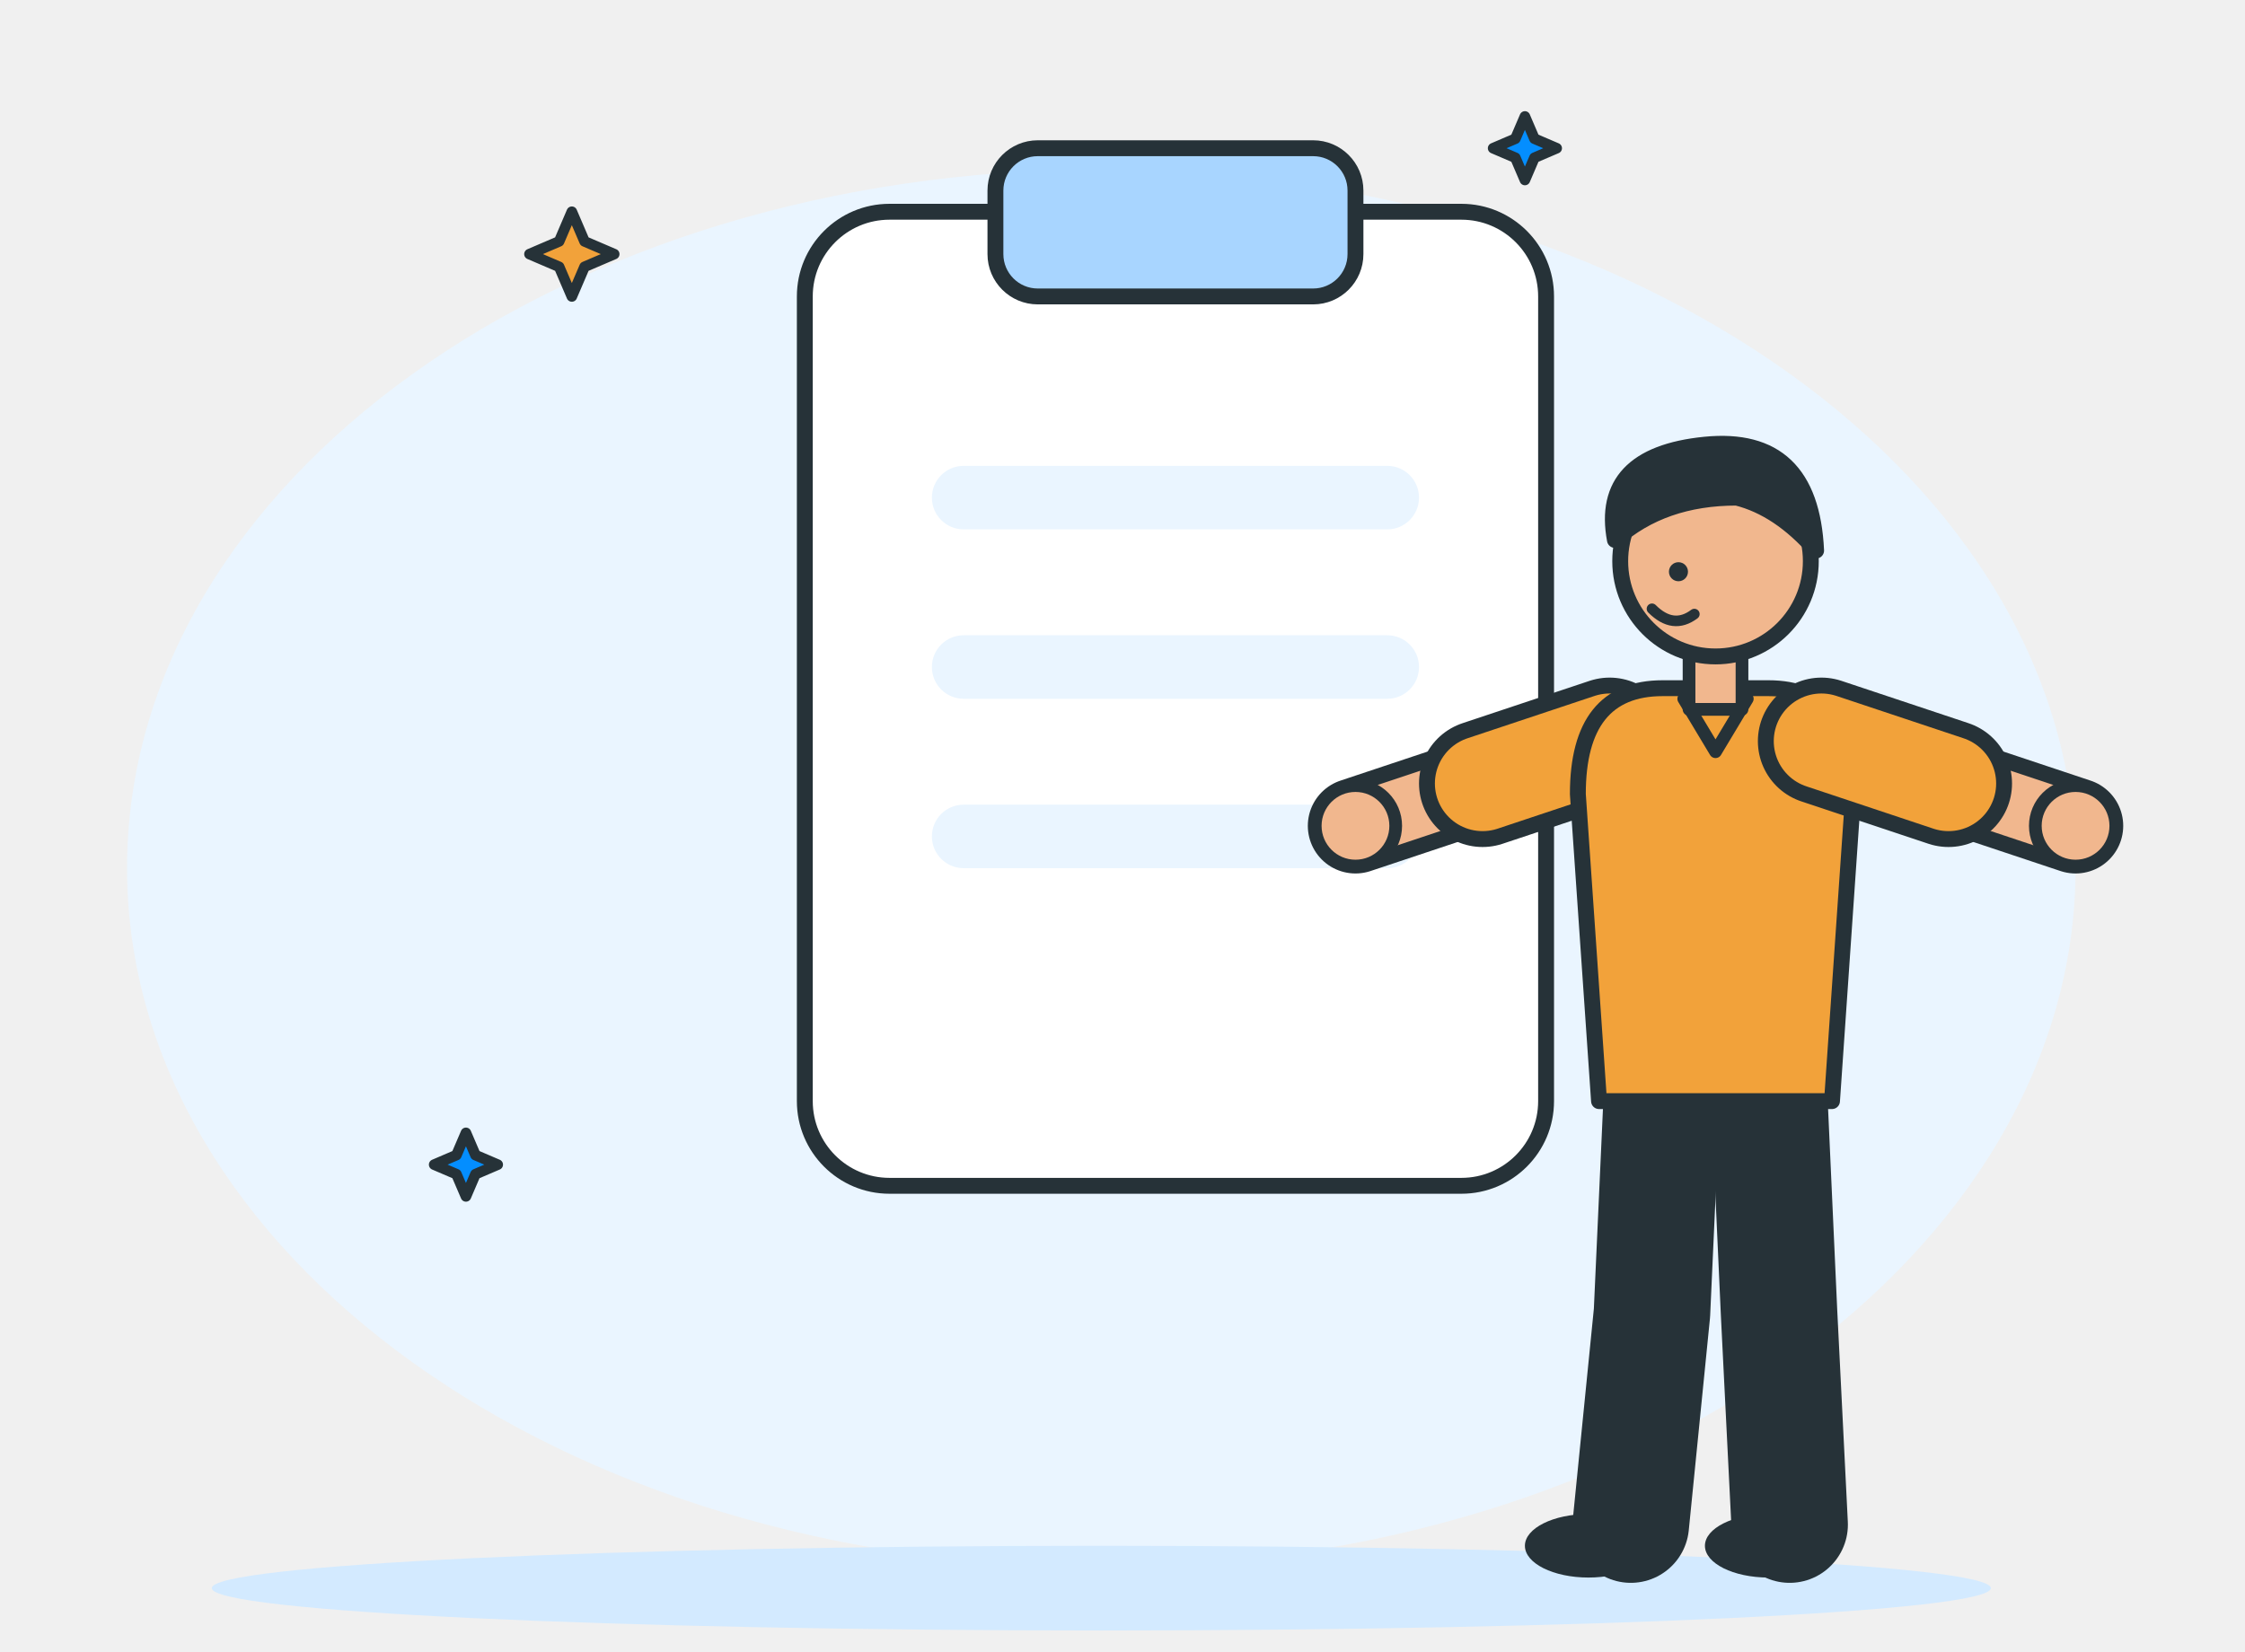
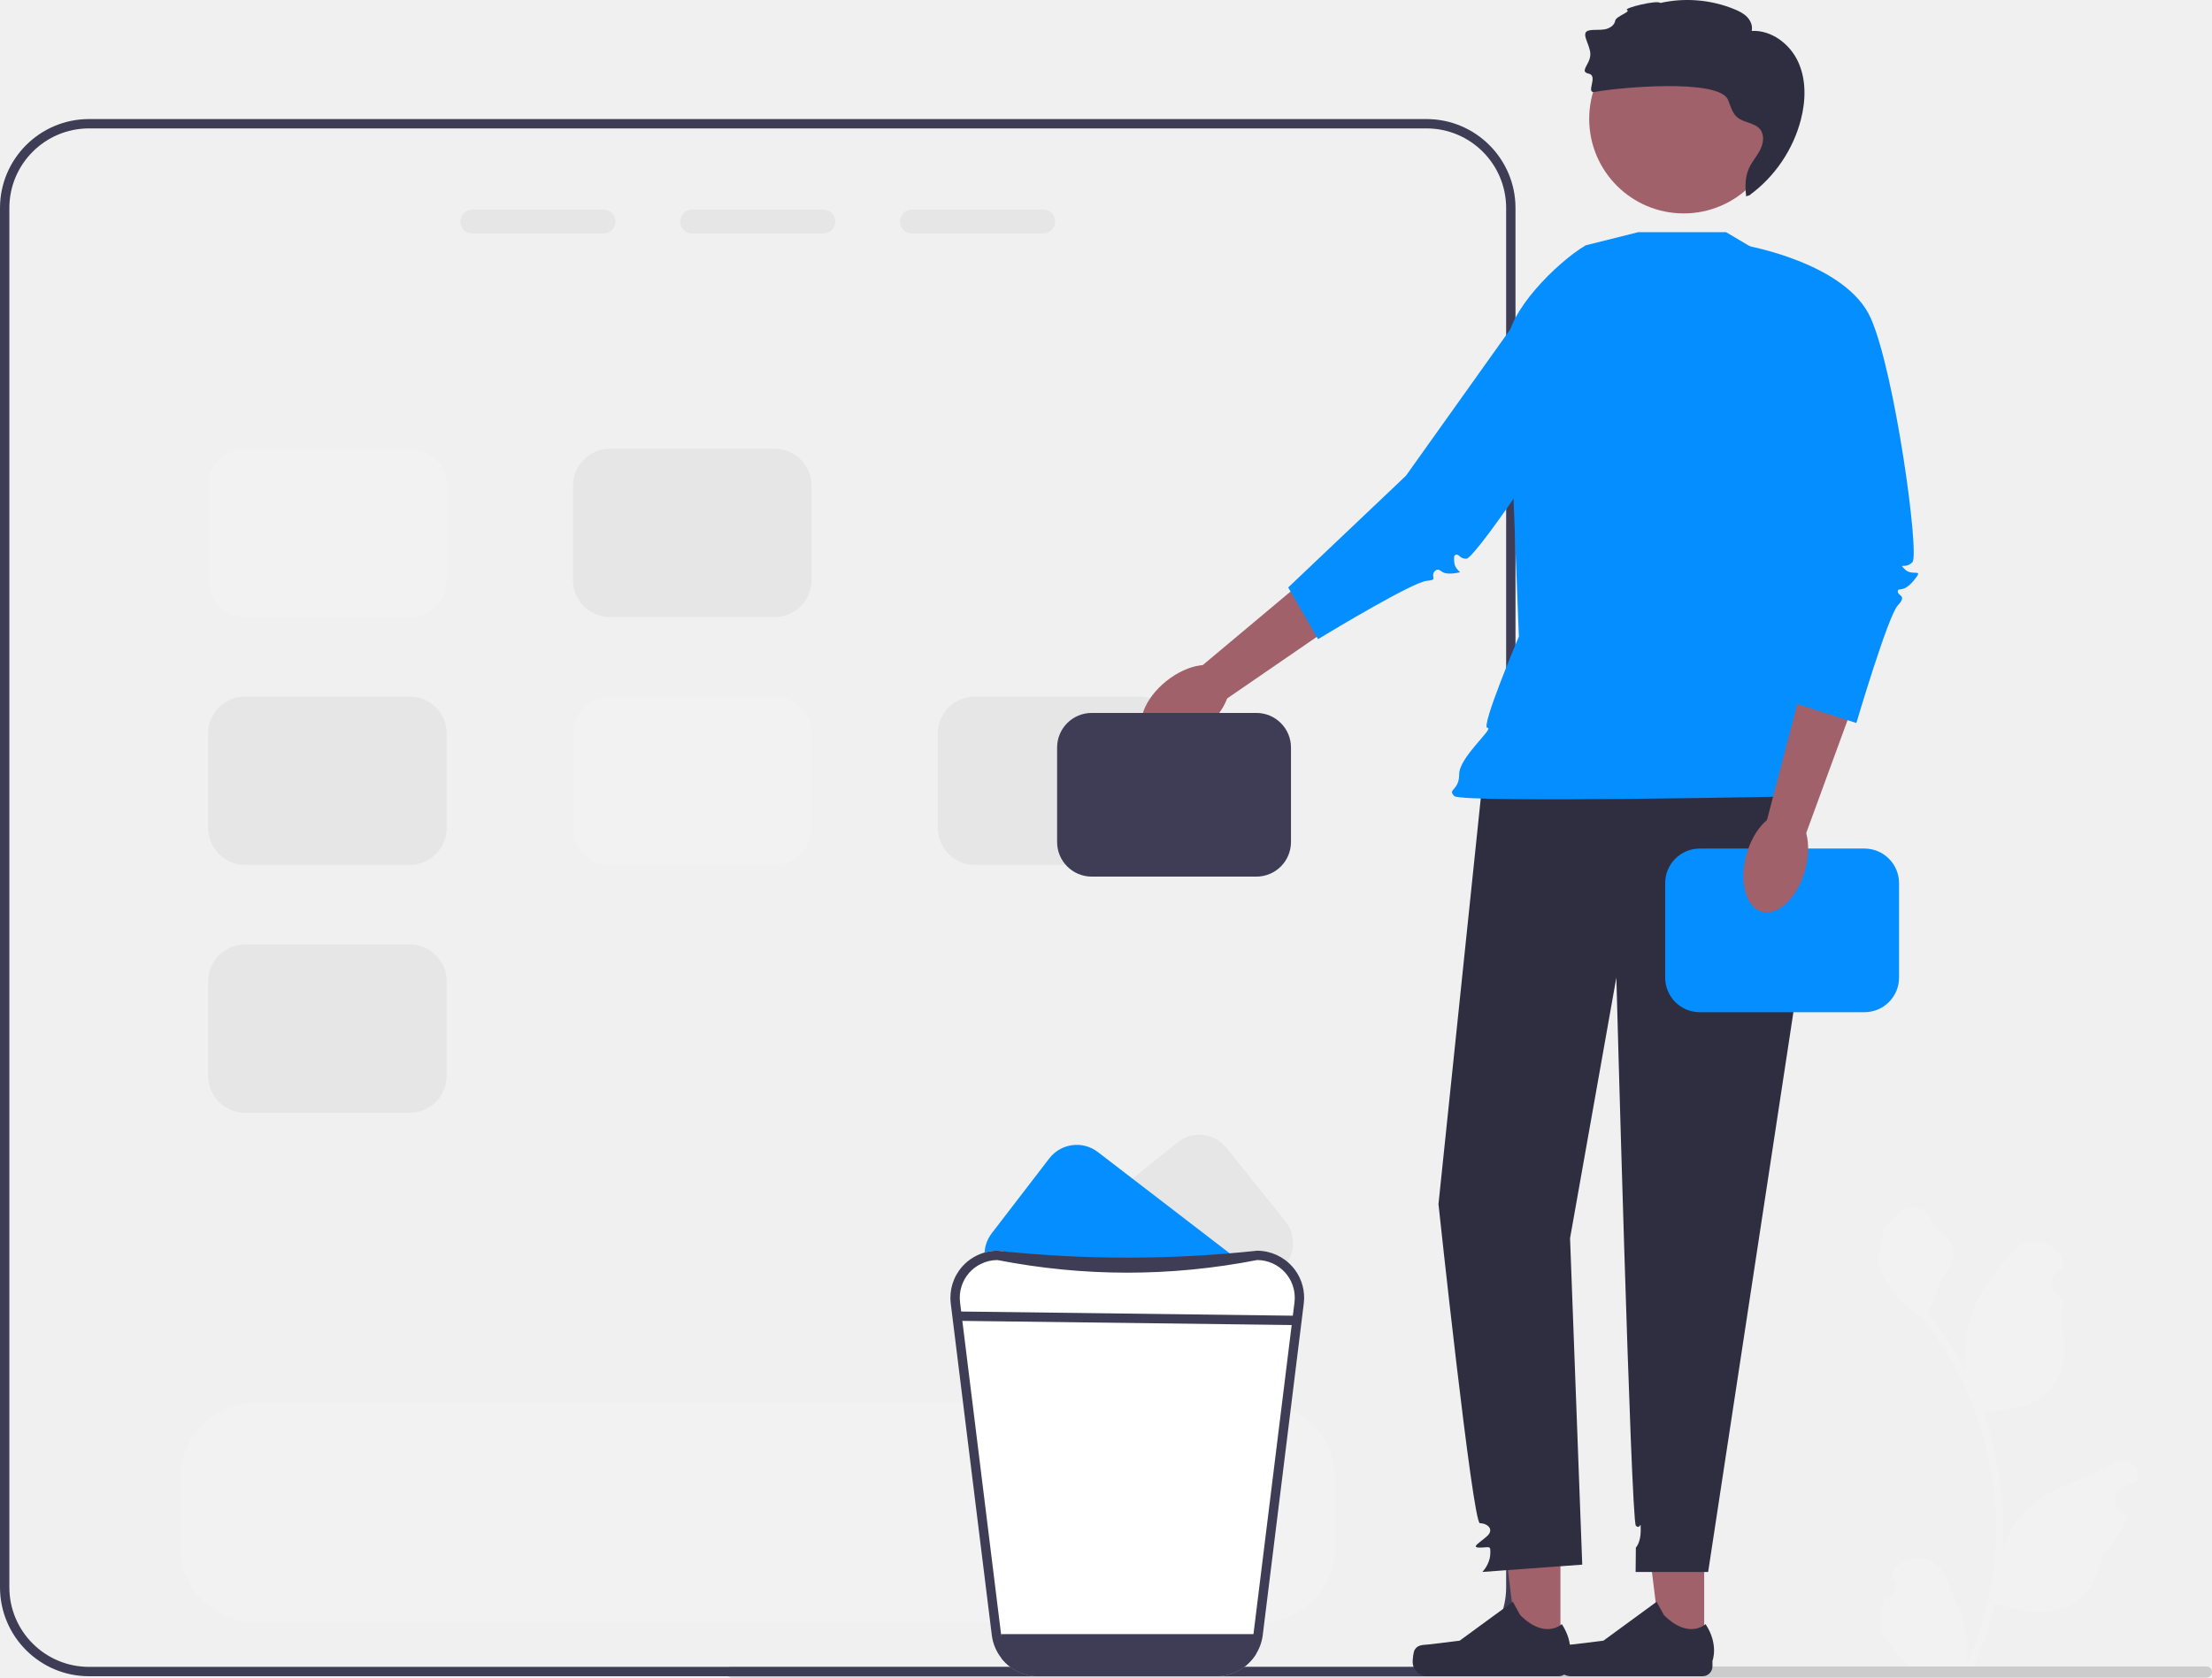
- <svg xmlns="http://www.w3.org/2000/svg" viewBox="16 10 212 156" fill="none">
-   <ellipse cx="120" cy="92" rx="92" ry="66" fill="#EAF5FF" />
-   <ellipse cx="120.0" cy="160" rx="84.0" ry="4" fill="#D3EAFF" />
-   <rect fill="#FFFFFF" stroke="#263238" stroke-width="1.5" stroke-linejoin="round" stroke-linecap="round" x="92" y="30" width="70" height="92" rx="8" />
-   <rect fill="#A8D5FF" stroke="#263238" stroke-width="1.5" stroke-linejoin="round" stroke-linecap="round" x="110" y="24" width="34" height="14" rx="4" />
-   <rect fill="#EAF5FF" stroke="none" stroke-linejoin="round" stroke-linecap="round" x="104" y="54" width="46" height="6" rx="3" />
-   <rect fill="#EAF5FF" stroke="none" stroke-linejoin="round" stroke-linecap="round" x="104" y="70" width="46" height="6" rx="3" />
-   <rect fill="#EAF5FF" stroke="none" stroke-linejoin="round" stroke-linecap="round" x="104" y="86" width="46" height="6" rx="3" />
-   <path d="M183,112 L184,134 L185,154" fill="none" stroke="#263238" stroke-width="11" stroke-linecap="round" stroke-linejoin="round" />
-   <path d="M183,112 L184,134 L185,154" fill="none" stroke="#263238" stroke-width="8" stroke-linecap="round" stroke-linejoin="round" />
-   <path d="M173,112 L172,134 L170,154" fill="none" stroke="#263238" stroke-width="11" stroke-linecap="round" stroke-linejoin="round" />
-   <path d="M173,112 L172,134 L170,154" fill="none" stroke="#263238" stroke-width="8" stroke-linecap="round" stroke-linejoin="round" />
-   <ellipse cx="183" cy="156" rx="6" ry="3" fill="#263238" />
-   <ellipse cx="166" cy="156" rx="6" ry="3" fill="#263238" />
-   <path d="M156,84 L144,88" fill="none" stroke="#263238" stroke-width="9" stroke-linecap="round" stroke-linejoin="round" />
-   <path d="M156,84 L144,88" fill="none" stroke="#F1B78E" stroke-width="6" stroke-linecap="round" stroke-linejoin="round" />
-   <path d="M168,80 L156,84" fill="none" stroke="#263238" stroke-width="12" stroke-linecap="round" stroke-linejoin="round" />
-   <path d="M168,80 L156,84" fill="none" stroke="#F2A23A" stroke-width="9" stroke-linecap="round" stroke-linejoin="round" />
-   <circle fill="#F1B78E" stroke="#263238" stroke-width="1.2" stroke-linejoin="round" stroke-linecap="round" cx="144" cy="88" r="3.8" />
-   <path fill="#F2A23A" stroke="#263238" stroke-width="1.5" stroke-linejoin="round" stroke-linecap="round" d="M191,85 Q191,75 183,75 L173,75 Q165,75 165,85 L167,114 L189,114 Z" />
-   <path fill="none" stroke="#263238" stroke-width="1.2" stroke-linejoin="round" stroke-linecap="round" d="M181,76 L178,81 L175,76" />
-   <rect fill="#F1B78E" stroke="#263238" stroke-width="1.2" stroke-linejoin="round" stroke-linecap="round" x="175.5" y="70" width="5" height="7" rx="0" />
-   <circle fill="#F1B78E" stroke="#263238" stroke-width="1.5" stroke-linejoin="round" stroke-linecap="round" cx="178" cy="63" r="9" />
-   <path fill="#263238" stroke="#263238" stroke-width="1.5" stroke-linejoin="round" stroke-linecap="round" d="M187.5,62 Q187,51 177,52 Q167,53 168.5,61 Q173,57 180,57 Q184,58 187.5,62 Z" />
-   <circle fill="#263238" stroke="none" stroke-linejoin="round" stroke-linecap="round" cx="174.5" cy="64" r="0.9" />
-   <path fill="none" stroke="#263238" stroke-width="1" stroke-linejoin="round" stroke-linecap="round" d="M176,68 Q174,69.5 172,67.5" />
-   <path d="M200,84 L212,88" fill="none" stroke="#263238" stroke-width="9" stroke-linecap="round" stroke-linejoin="round" />
-   <path d="M200,84 L212,88" fill="none" stroke="#F1B78E" stroke-width="6" stroke-linecap="round" stroke-linejoin="round" />
-   <path d="M188,80 L200,84" fill="none" stroke="#263238" stroke-width="12" stroke-linecap="round" stroke-linejoin="round" />
-   <path d="M188,80 L200,84" fill="none" stroke="#F2A23A" stroke-width="9" stroke-linecap="round" stroke-linejoin="round" />
-   <circle fill="#F1B78E" stroke="#263238" stroke-width="1.2" stroke-linejoin="round" stroke-linecap="round" cx="212" cy="88" r="3.8" />
-   <path fill="#F2A23A" stroke="#263238" stroke-width="1" stroke-linejoin="round" stroke-linecap="round" d="M70,30 L71.2,32.8 L74,34 L71.2,35.2 L70,38 L68.8,35.2 L66,34 L68.8,32.8 Z" />
-   <path fill="#048EFF" stroke="#263238" stroke-width="1" stroke-linejoin="round" stroke-linecap="round" d="M160,21 L160.9,23.1 L163,24 L160.9,24.9 L160,27 L159.1,24.9 L157,24 L159.1,23.1 Z" />
-   <path fill="#048EFF" stroke="#263238" stroke-width="1" stroke-linejoin="round" stroke-linecap="round" d="M60,117 L60.9,119.1 L63,120 L60.9,120.9 L60,123 L59.1,120.9 L57,120 L59.1,119.1 Z" />
+ <svg xmlns="http://www.w3.org/2000/svg" width="472.906" height="358.762" viewBox="0 0 472.906 358.762" role="img" artist="Katerina Limpitsouni" source="https://undraw.co/">
+   <path d="M402.927,341.537c2.066,.129,3.208-2.437,1.645-3.933l-.155-.618c.02-.05,.041-.099,.062-.148,2.089-4.982,9.17-4.947,11.241,.042,1.839,4.428,4.179,8.864,4.756,13.546,.258,2.067,.142,4.172-.316,6.2,4.308-9.411,6.575-19.687,6.575-30.021,0-2.597-.142-5.193-.433-7.783-.239-2.119-.568-4.224-.995-6.31-2.306-11.277-7.299-22.018-14.5-30.99-3.462-1.892-6.349-4.851-8.093-8.397-.626-1.279-1.117-2.655-1.35-4.056,.394,.052,1.486-5.949,1.188-6.317,.549-.833,1.532-1.247,2.131-2.06,2.982-4.043,7.091-3.337,9.236,2.157,4.582,2.313,4.627,6.148,1.815,9.837-1.789,2.347-2.035,5.522-3.604,8.035,.162,.207,.329,.407,.491,.614,2.961,3.798,5.522,7.88,7.681,12.169-.61-4.766,.291-10.508,1.826-14.21,1.748-4.217,5.025-7.769,7.91-11.415,3.466-4.379,10.573-2.468,11.184,3.083,.006,.054,.012,.107,.017,.161-.429,.242-.848,.499-1.259,.77-2.339,1.547-1.531,5.174,1.241,5.602l.063,.01c-.155,1.544-.42,3.074-.807,4.579,3.702,14.316-4.29,19.53-15.701,19.764-.252,.129-.497,.258-.749,.381,1.156,3.255,2.08,6.594,2.764,9.979,.614,2.99,1.04,6.013,1.279,9.049,.297,3.83,.271,7.68-.052,11.503l.019-.136c.82-4.211,3.107-8.145,6.427-10.87,4.946-4.063,11.933-5.559,17.268-8.824,2.568-1.572,5.859,.459,5.411,3.437l-.022,.143c-.794,.323-1.569,.698-2.319,1.117-.429,.242-.848,.499-1.259,.77-2.339,1.547-1.531,5.174,1.241,5.602l.063,.01c.045,.006,.084,.013,.129,.019-1.363,3.236-3.262,6.239-5.639,8.829-2.315,12.497-12.256,13.683-22.89,10.044h-.006c-1.163,5.064-2.861,10.011-5.044,14.726h-18.02c-.065-.2-.123-.407-.181-.607,1.666,.103,3.346,.006,4.986-.297-1.337-1.641-2.674-3.294-4.011-4.935-.032-.032-.058-.065-.084-.097-.678-.84-1.363-1.673-2.041-2.512l-0-.001c-.042-2.578,.267-5.147,.879-7.64l.001-0,0-0Z" fill="#f2f2f2" />
+   <path d="M155.236,357.572c0,.66,.53,1.19,1.19,1.19H471.716c.66,0,1.19-.53,1.19-1.19,0-.66-.53-1.19-1.19-1.19H156.426c-.66,0-1.19,.53-1.19,1.19Z" fill="#ccc" />
+   <path d="M273.68,271.582l-4.87,3.91-1.56,1.26c-.14-.19-.3-.39-.46-.57-1.53-1.73-3.73-2.72-6.03-2.72h-39.08c-.13-.66-.16-1.33-.1-2,.17-1.94,1.1-3.81,2.74-5.12l27.45-22.05c3.18-2.56,7.84-2.05,10.4,1.14l12.65,15.75c2.56,3.19,2.05,7.84-1.14,10.4Z" fill="#e6e6e6" />
+   <path d="M265.5,273.462h-48.26c-1.26,0-2.49,.3-3.59,.86l-.27-.21c-.48-.37-.91-.79-1.26-1.24-2.09-2.6-2.22-6.37-.1-9.13l12.31-16.02c2.49-3.24,7.14-3.85,10.38-1.36l27.91,21.45c1.26,.96,2.11,2.25,2.55,3.65,.2,.65,.32,1.32,.33,2Z" fill="#048EFF" />
+   <g>
+     <path d="M304.98,25.462H19.02C8.53,25.462,0,33.992,0,44.482V339.442c0,10.49,8.53,19.02,19.02,19.02H304.98c10.49,0,19.02-8.53,19.02-19.02V44.482c0-10.49-8.53-19.02-19.02-19.02Zm17.02,313.98c0,9.39-7.63,17.02-17.02,17.02H19.02c-9.39,0-17.02-7.63-17.02-17.02V44.482c0-9.39,7.63-17.02,17.02-17.02H304.98c9.39,0,17.02,7.63,17.02,17.02V339.442Z" fill="#3f3d56" />
+     <g>
+       <path d="M129.03,44.812h-28.06c-1.41,0-2.56,1.15-2.56,2.56,0,1.42,1.15,2.57,2.56,2.57h28.06c1.41,0,2.56-1.15,2.56-2.57,0-1.41-1.15-2.56-2.56-2.56Z" fill="#e6e6e6" />
+       <path d="M176.03,44.812h-28.06c-1.41,0-2.56,1.15-2.56,2.56,0,1.42,1.15,2.57,2.56,2.57h28.06c1.41,0,2.56-1.15,2.56-2.57,0-1.41-1.15-2.56-2.56-2.56Z" fill="#e6e6e6" />
+       <path d="M223.03,44.812h-28.06c-1.41,0-2.56,1.15-2.56,2.56,0,1.42,1.15,2.57,2.56,2.57h28.06c1.41,0,2.56-1.15,2.56-2.57,0-1.41-1.15-2.56-2.56-2.56Z" fill="#e6e6e6" />
+     </g>
+     <path d="M87.6,95.962H52.4c-4.36,0-7.9,3.54-7.9,7.9v20.2c0,4.36,3.54,7.9,7.9,7.9h35.2c4.36,0,7.9-3.54,7.9-7.9v-20.2c0-4.36-3.54-7.9-7.9-7.9Z" fill="#f2f2f2" />
+     <path d="M87.6,148.962H52.4c-4.36,0-7.9,3.54-7.9,7.9v20.2c0,4.36,3.54,7.9,7.9,7.9h35.2c4.36,0,7.9-3.54,7.9-7.9v-20.2c0-4.36-3.54-7.9-7.9-7.9Z" fill="#e6e6e6" />
+     <path d="M87.6,201.962H52.4c-4.36,0-7.9,3.54-7.9,7.9v20.2c0,4.36,3.54,7.9,7.9,7.9h35.2c4.36,0,7.9-3.54,7.9-7.9v-20.2c0-4.36-3.54-7.9-7.9-7.9Z" fill="#e6e6e6" />
+     <path d="M165.6,95.962h-35.2c-4.36,0-7.9,3.54-7.9,7.9v20.2c0,4.36,3.54,7.9,7.9,7.9h35.2c4.36,0,7.9-3.54,7.9-7.9v-20.2c0-4.36-3.54-7.9-7.9-7.9Z" fill="#e6e6e6" />
+     <path d="M165.6,148.962h-35.2c-4.36,0-7.9,3.54-7.9,7.9v20.2c0,4.36,3.54,7.9,7.9,7.9h35.2c4.36,0,7.9-3.54,7.9-7.9v-20.2c0-4.36-3.54-7.9-7.9-7.9Z" fill="#f2f2f2" />
+     <path d="M243.6,148.962h-35.2c-4.36,0-7.9,3.54-7.9,7.9v20.2c0,4.36,3.54,7.9,7.9,7.9h35.2c4.36,0,7.9-3.54,7.9-7.9v-20.2c0-4.36-3.54-7.9-7.9-7.9Z" fill="#e6e6e6" />
+     <path d="M269.31,299.962H54.69c-8.93,0-16.19,7.26-16.19,16.19v14.62c0,8.93,7.26,16.19,16.19,16.19h214.62c8.93,0,16.19-7.26,16.19-16.19v-14.62c0-8.93-7.26-16.19-16.19-16.19Z" fill="#f2f2f2" />
+   </g>
+   <path d="M276.81,271.492c-.17-.21-.34-.43-.52-.63-1.91-2.16-4.65-3.4-7.53-3.4-18.133,2.693-36.646,2.64-55.52,0-1.82,0-3.58,.5-5.12,1.41-.89,.52-1.71,1.19-2.41,1.99-1.91,2.15-2.8,5.03-2.45,7.89l8.77,70.89c.62,5.03,4.91,8.82,9.97,8.82h38c5.06,0,9.35-3.79,9.97-8.82l8.77-70.89c.32-2.59-.38-5.19-1.93-7.26Z" fill="#fff" />
+   <path d="M276.81,271.492c-.17-.21-.34-.43-.52-.63-1.91-2.16-4.65-3.4-7.53-3.4-18.507,1.984-37.013,1.984-55.52,0-1.82,0-3.58,.5-5.12,1.41-.89,.52-1.71,1.19-2.41,1.99-1.91,2.15-2.8,5.03-2.45,7.89l8.77,70.89c.23,1.89,.98,3.6,2.09,5,1.85,2.33,4.69,3.81,7.84,3.82h38.04c3.53,0,6.69-1.85,8.48-4.67,.78-1.23,1.3-2.63,1.49-4.15l8.77-70.89c.32-2.59-.38-5.19-1.93-7.26Zm-.06,7.01l-8.76,70.89c0,.02-.01,.05-.01,.07-.53,4-3.95,7-7.98,7h-38c-4.03,0-7.45-3-7.98-7,0-.02-.01-.05-.01-.07l-8.76-70.89c-.28-2.29,.43-4.59,1.96-6.32,.69-.78,1.52-1.41,2.44-1.86,1.1-.56,2.33-.86,3.59-.86,18.507,3.601,37.014,3.601,55.52,0,2.3,0,4.5,.99,6.03,2.72,.16,.18,.32,.38,.46,.57,1.21,1.65,1.75,3.71,1.5,5.75Z" fill="#3f3d56" />
+   <path d="M269,349.462l-.52,4.33c-1.79,2.82-4.95,4.67-8.48,4.67h-38.04c-3.15-.01-5.99-1.49-7.84-3.82l-.12-5.18h55Z" fill="#3f3d56" />
+   <g>
+     <g>
+       <polygon points="309.031 117.286 261.167 150.178 255.266 143.799 299.297 106.906 309.031 117.286" fill="#a0616a" />
+       <ellipse cx="253.41" cy="150.719" rx="10.94" ry="6.496" transform="translate(-38.54487 191.8921) rotate(-38.76989)" fill="#a0616a" />
+     </g>
+     <g>
+       <polygon points="333.607 353.01 324.512 353.01 320.185 317.929 333.608 317.93 333.607 353.01" fill="#a0616a" />
+       <path d="M302.447,352.804h0c-.283,.477-.433,2.016-.433,2.571h0c0,1.705,1.382,3.087,3.087,3.087h28.166c1.163,0,2.106-.943,2.106-2.106v-1.173s1.393-3.524-1.475-7.868c0,0-3.565,3.401-8.893-1.926l-1.571-2.846-11.372,8.317-6.303,.776c-1.379,.17-2.602-.026-3.311,1.168Z" fill="#2f2e41" />
+     </g>
+     <g>
+       <polygon points="364.342 353.01 355.247 353.01 350.921 317.929 364.344 317.93 364.342 353.01" fill="#a0616a" />
+       <path d="M333.182,352.804h0c-.283,.477-.433,2.016-.433,2.571h0c0,1.705,1.382,3.087,3.087,3.087h28.166c1.163,0,2.106-.943,2.106-2.106v-1.173s1.393-3.524-1.475-7.868c0,0-3.565,3.401-8.893-1.926l-1.571-2.846-11.372,8.317-6.303,.776c-1.379,.17-2.602-.026-3.311,1.168Z" fill="#2f2e41" />
+     </g>
+     <path d="M317.953,157.48l-10.419,100.02s7.293,68.243,8.856,68.243,3.126,1.288,1.563,2.728-3.647,2.482-1.563,2.482,2.337-.636,2.21,1.505-1.689,3.704-1.689,3.704l21.358-1.563-2.605-69.806,9.898-55.74s3.126,116.169,4.168,117.211,1.042-1.563,1.042,1.042-1.042,3.647-1.042,3.647l-.049,5.209h15.505l22.052-144.821-3.647-36.466-65.638,2.605Z" fill="#2f2e41" />
+     <path d="M369.005,49.646h-18.754l-11.251,2.816c-6.076,3.608-16.969,14.345-16.695,21.406l2.42,62.253s-8.288,19.533-6.725,19.533-6.038,6.254-6.038,9.9-2.605,3.126-1.042,4.688,76.317,0,76.317,0c0,0,.781-1.563,.781-4.168s1.551-4.155,1.551-4.155v-4.891l-4.676-17,8.335-76.057-24.224-14.326Z" fill="#048EFF" />
+     <path d="M275.404,125.624l6.386,11.057c3.487-2.111,20.331-12.23,23.245-12.466,1.097-.089,1.343-.295,1.392-.356,.048-.061,.034-.196,.005-.413-.045-.336-.114-.844,.28-1.277,.577-.636,1.083-.253,1.328-.069,.379,.286,1.015,.765,3.062,.475,.524-.074,.854-.138,1.061-.188l-.023-.021c-.446-.421-1.194-1.125-1.248-2.256-.049-1.013-.062-1.284,.307-1.459,.341-.159,.606,.08,.765,.223,.267,.243,.707,.641,1.611,.606,2.314-.757,23.82-31.809,28.019-44.179,1.046-3.08,.916-5.94-.384-8.5-2.493-4.908-8.597-7.366-10.104-7.91l-30.53,42.847-25.171,23.888Z" fill="#048EFF" />
+     <circle cx="359.959" cy="25.436" r="20.201" fill="#a0616a" />
+     <path d="M384.399,13.159c-1.775-3.807-5.71-6.765-9.905-6.549,.253-1.057-.216-2.188-.969-2.97-.754-.783-1.757-1.272-2.763-1.684-4.971-2.033-10.569-2.499-15.807-1.317-.526-.728-8.002,1.11-7.108,1.5,.894,.39-2.375,1.322-2.529,2.285-.169,1.055-1.287,1.702-2.343,1.867-1.056,.165-2.146,.004-3.196,.204-2.116,.403,.252,3.005,.222,5.159-.03,2.154-2.456,3.63-.352,4.093,2.172,.477-.832,4.322,1.352,3.907,4.941-.939,26.519-2.94,28.44,1.708,.533,1.291,.867,2.753,1.915,3.677,1.426,1.257,3.803,1.156,4.969,2.657,.941,1.21,.671,2.986-.024,4.352s-1.754,2.529-2.384,3.926c-.845,1.873-.84,3.959-.599,6.03,.187-.097,.474-.195,.904-.292l-.186,.023c5.391-3.927,9.352-9.774,10.998-16.237,1.037-4.071,1.14-8.531-.635-12.338Z" fill="#2f2e41" />
+     <rect x="356" y="181.462" width="50" height="35" rx="7.398" ry="7.398" fill="#048EFF" />
+     <g>
+       <polygon points="405.621 124.979 385.651 179.514 377.146 177.731 391.674 122.155 405.621 124.979" fill="#a0616a" />
+       <ellipse cx="379.64" cy="184.447" rx="10.94" ry="6.496" transform="translate(98.5753 499.3284) rotate(-74.16042)" fill="#a0616a" />
+     </g>
+     <path d="M373,52.462s21.791,3.696,27.001,15.677,10.419,50.531,8.856,52.094-3.126,0-1.563,1.563,4.21-.496,1.845,2.357-3.408,1.29-3.408,2.332,2.084,.759,0,2.984-8.856,25.147-8.856,25.147l-13.023-4.168,2.605-34.903-13.456-63.083Z" fill="#048EFF" />
+   </g>
+   <rect x="226" y="152.462" width="50" height="35" rx="7.398" ry="7.398" fill="#3f3d56" />
+   <rect x="239.905" y="246.007" width="2" height="71.816" transform="translate(-44.02375 519.2467) rotate(-89.27774)" fill="#3f3d56" />
</svg>
